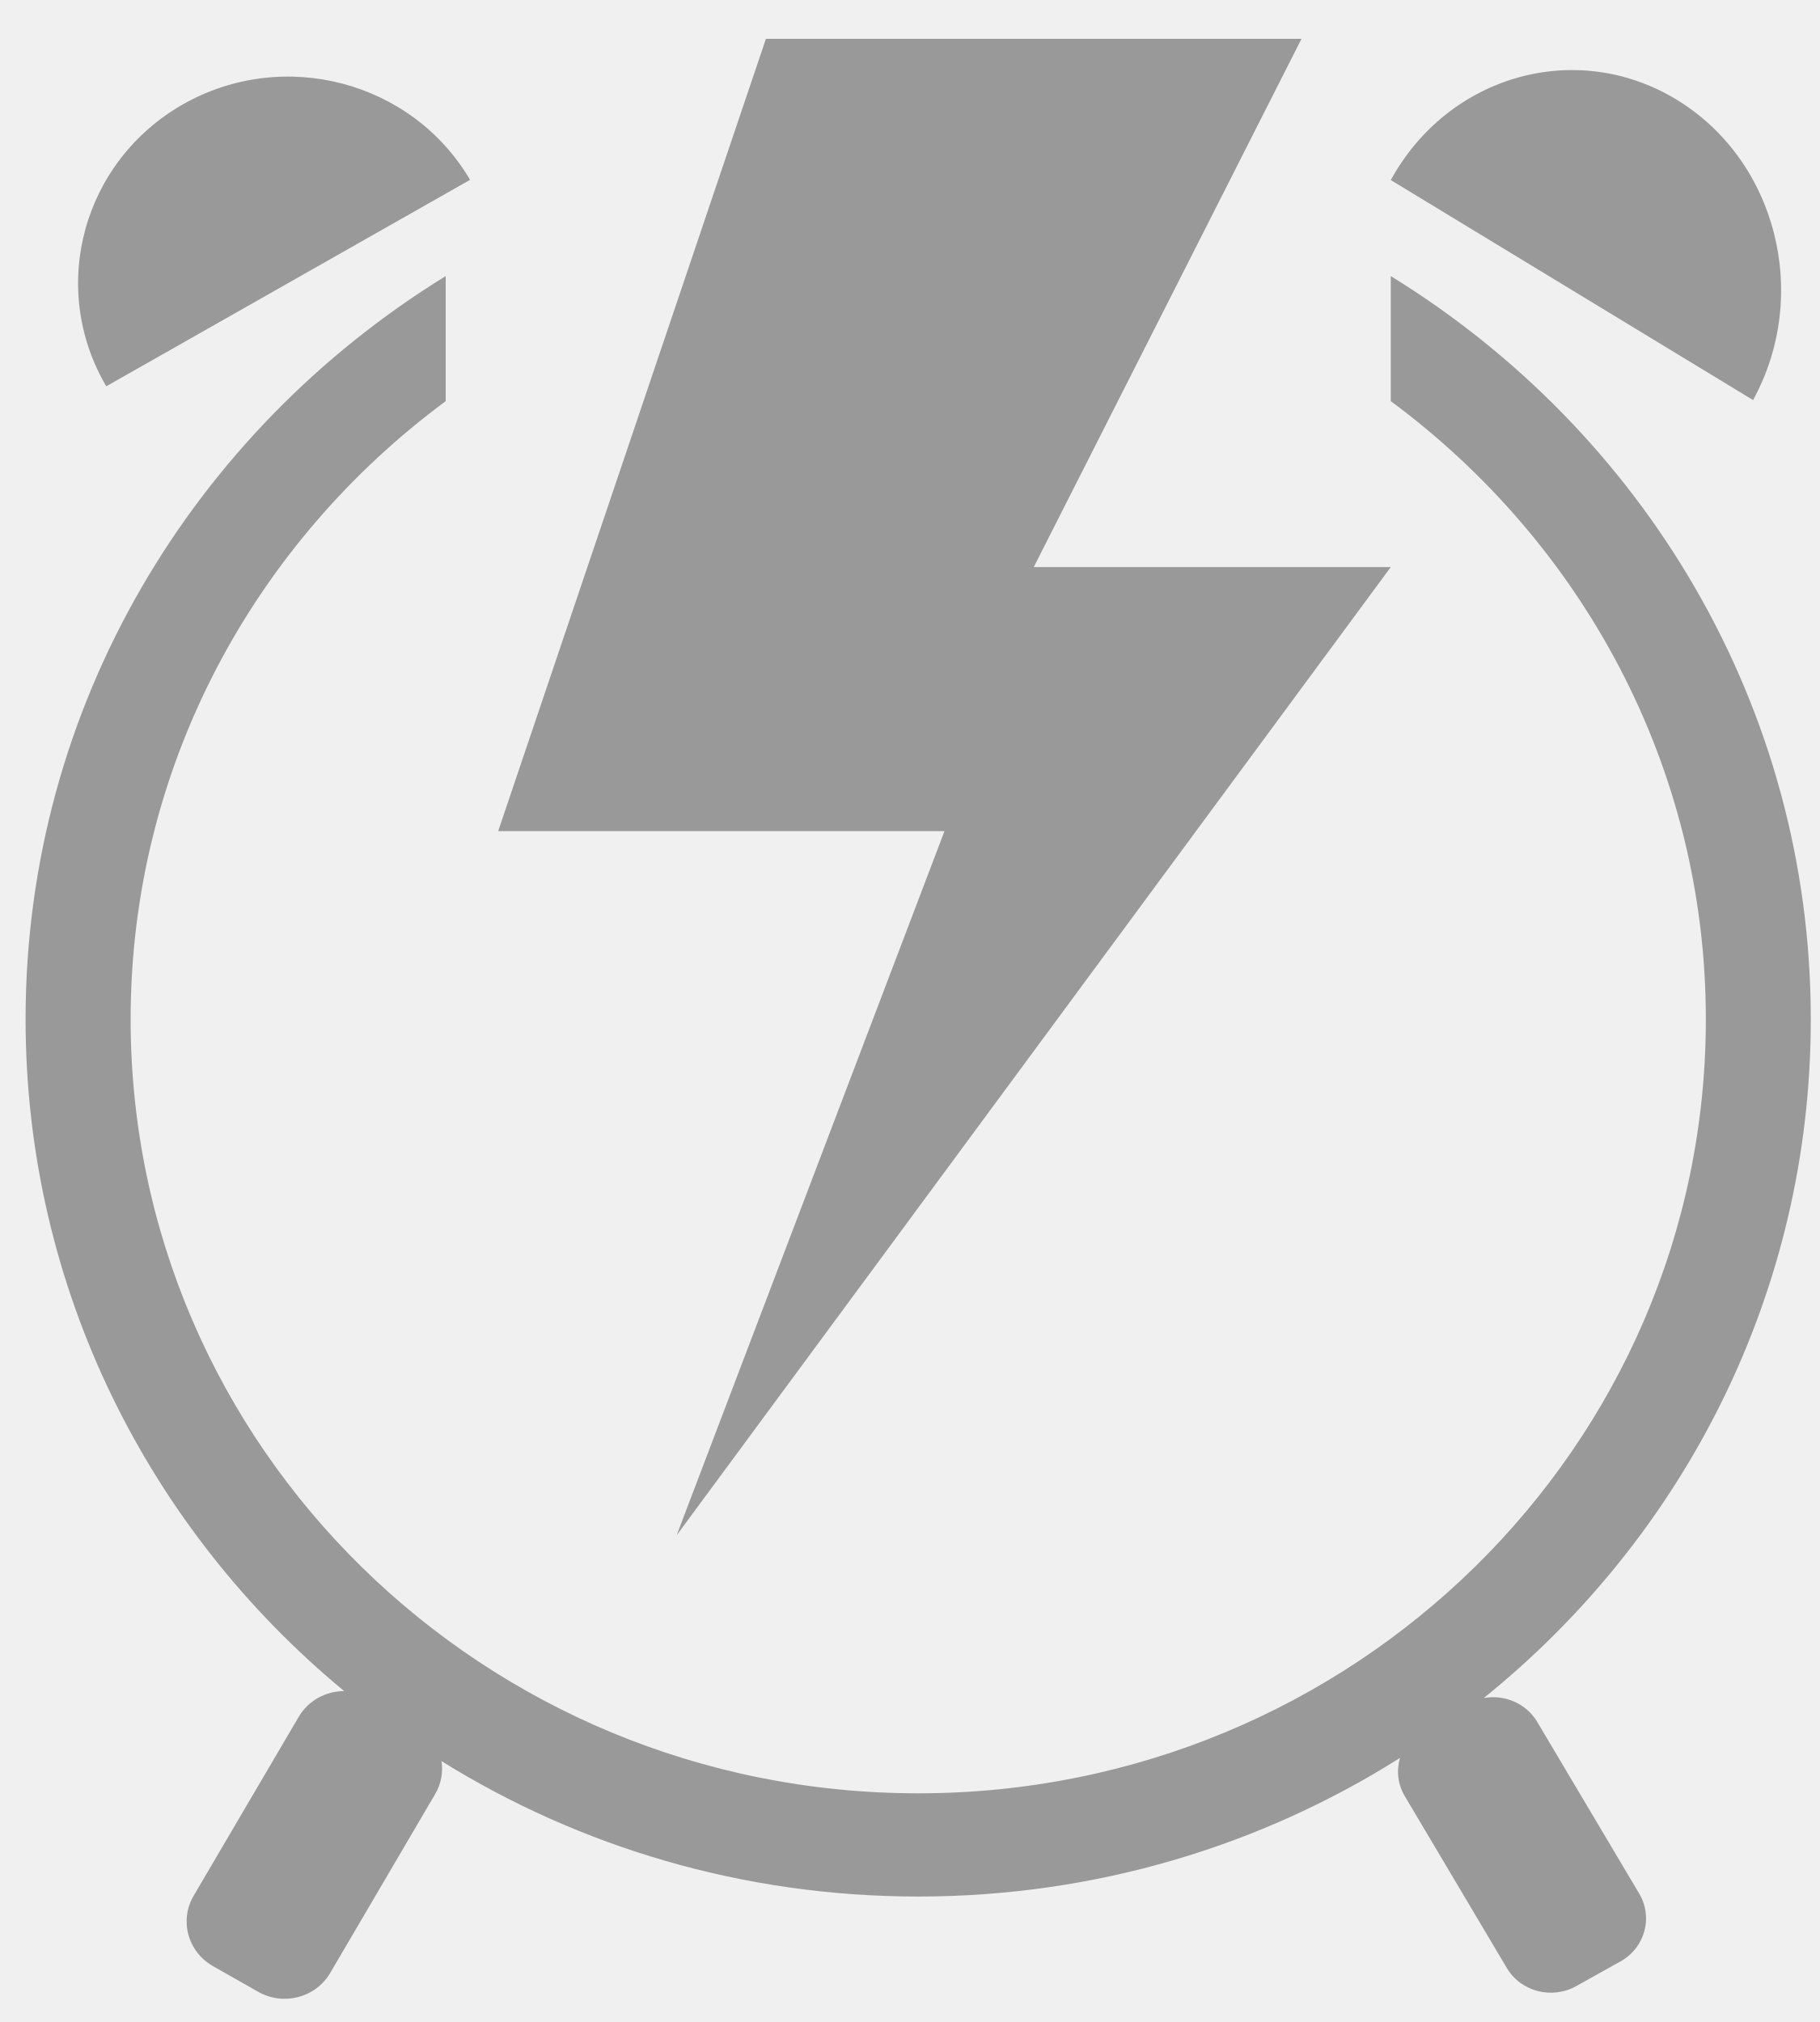
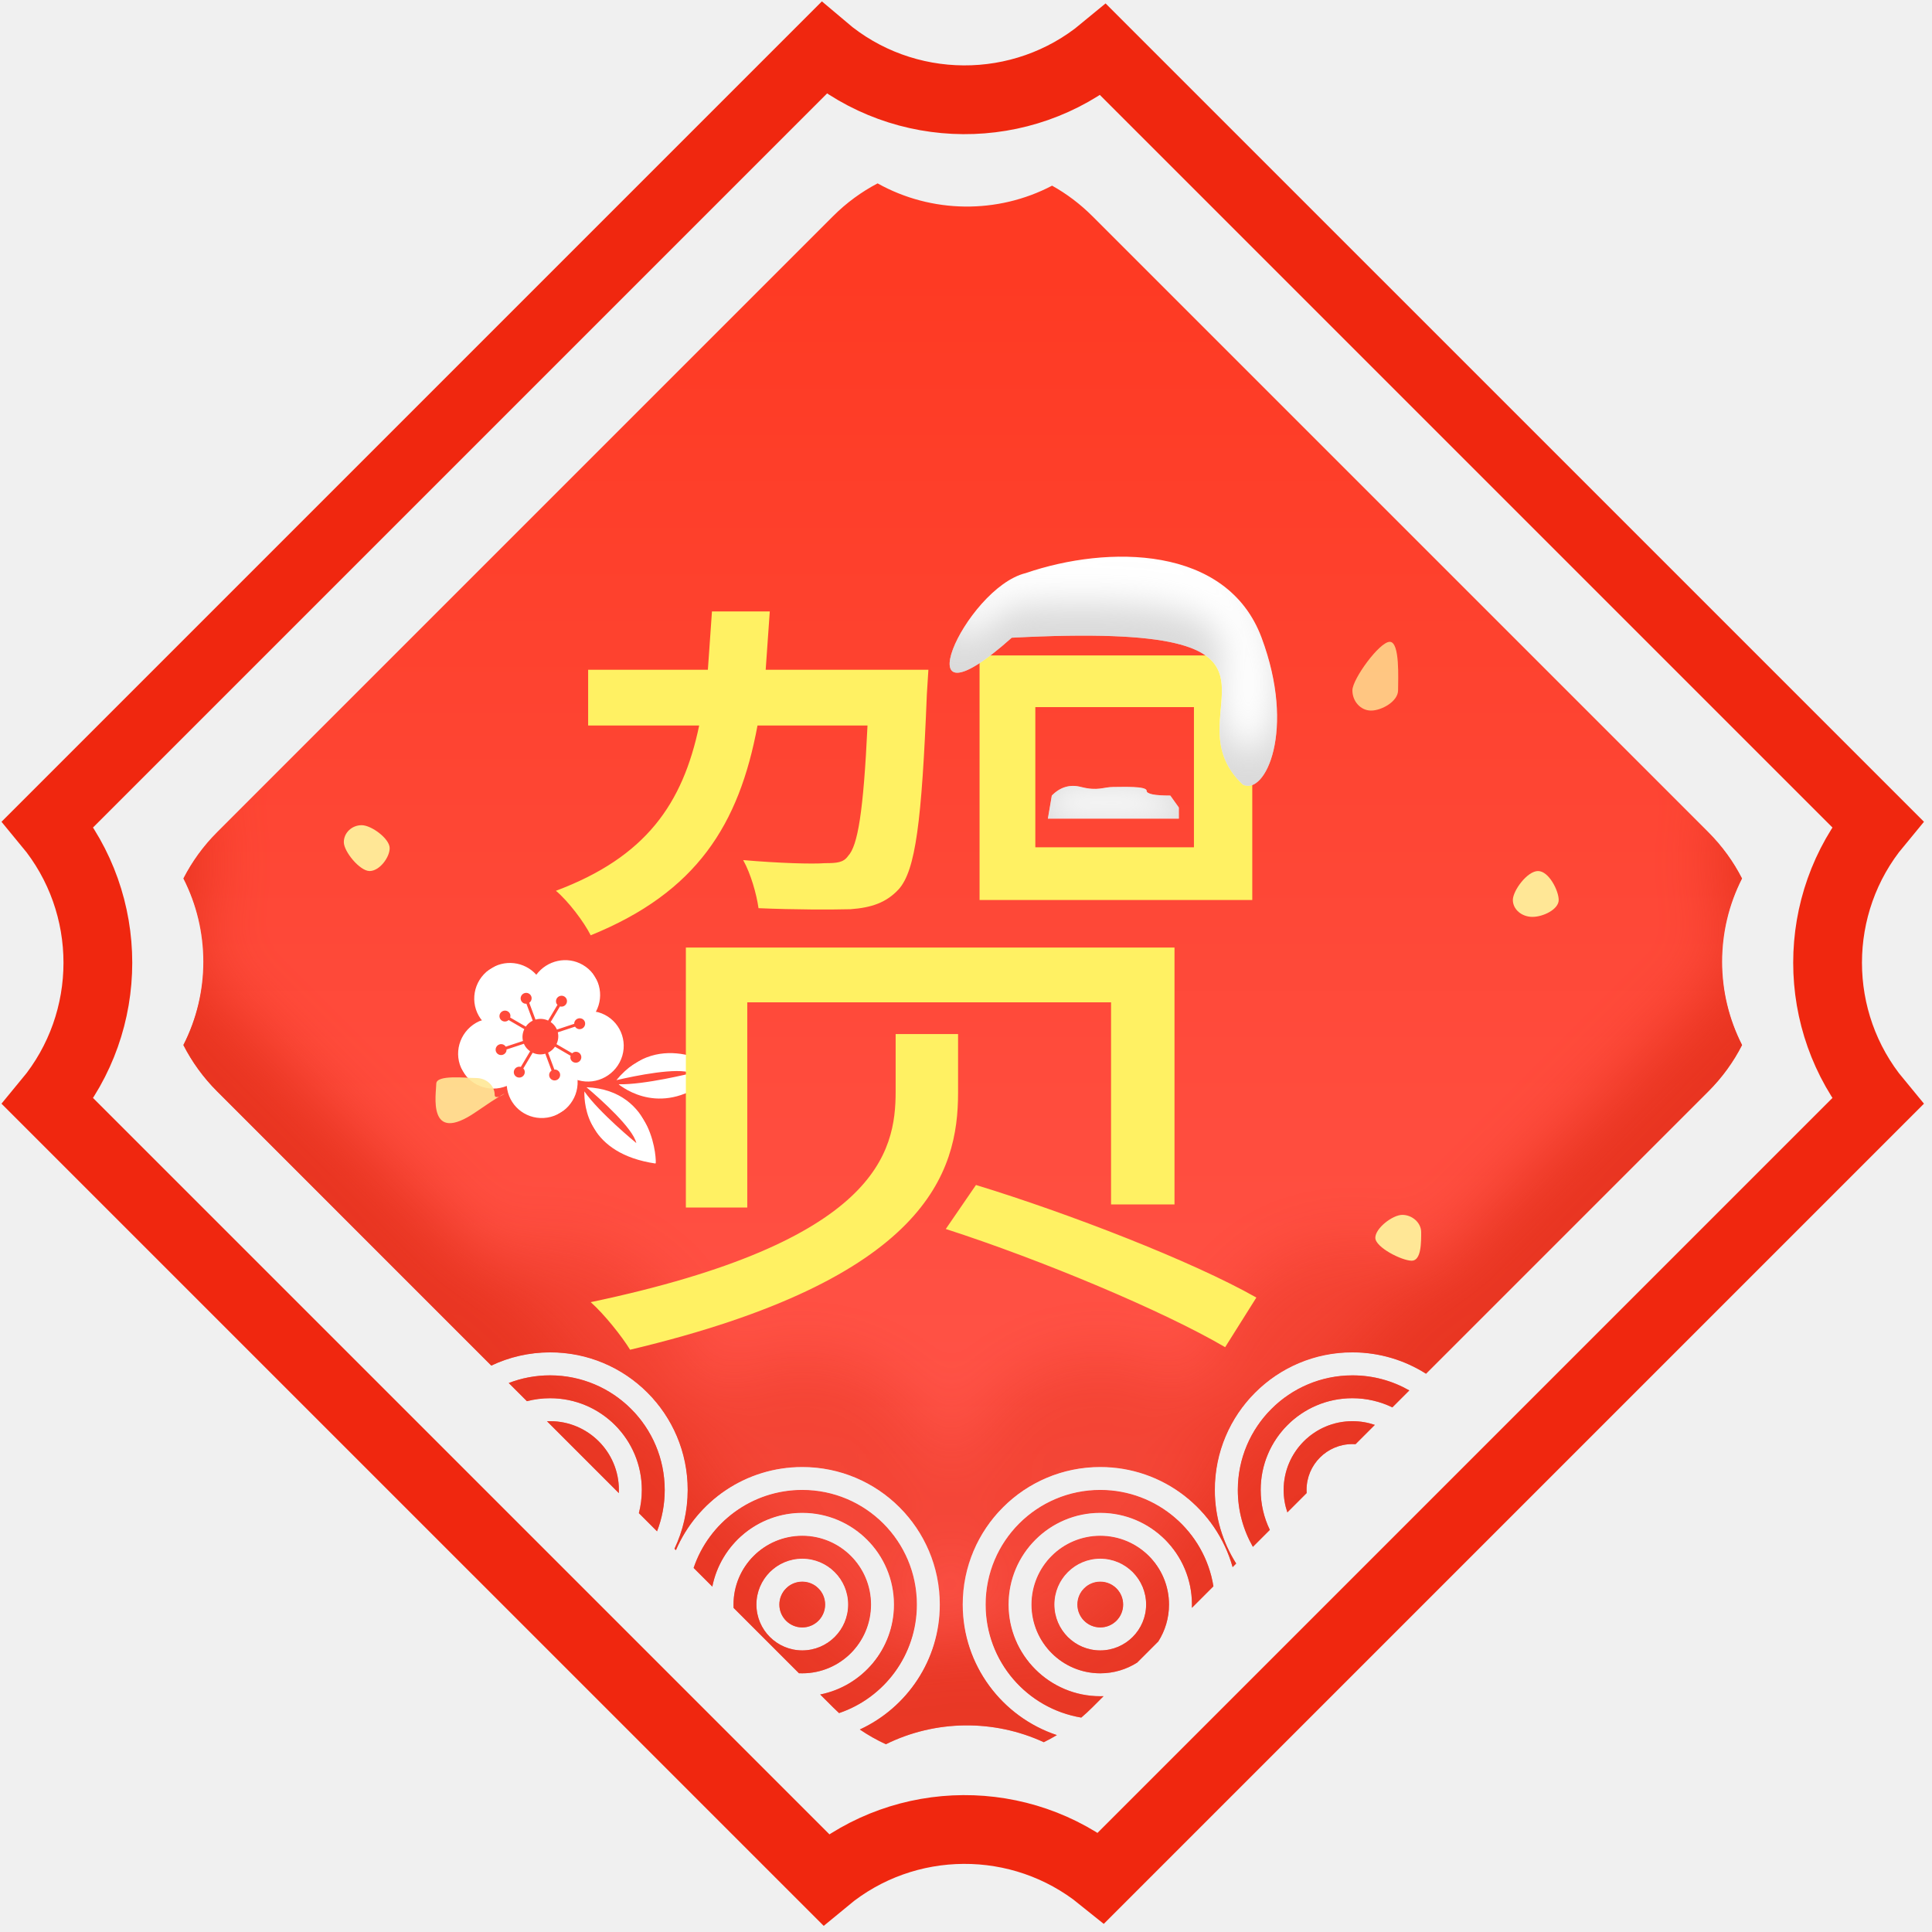
- <svg xmlns="http://www.w3.org/2000/svg" width="18px" height="20px" viewBox="0 0 18 20" version="1.1">
-   <defs />
+ <svg xmlns="http://www.w3.org/2000/svg" xmlns:xlink="http://www.w3.org/1999/xlink" width="59px" height="59px" viewBox="0 0 59 59" version="1.1">
+   <defs>
+     <filter x="-4.0%" y="-30.0%" width="108.0%" height="160.0%" filterUnits="objectBoundingBox" id="filter-1">
+       <feGaussianBlur stdDeviation="10" in="SourceGraphic" />
+     </filter>
+     <linearGradient x1="50%" y1="6.353%" x2="50%" y2="97.049%" id="linearGradient-2">
+       <stop stop-color="#FE3A23" offset="0%" />
+       <stop stop-color="#FF5950" offset="100%" />
+     </linearGradient>
+     <path d="M15.003,41.703 L6.631,33.33 C6.204,32.903 5.86,32.424 5.6,31.914 C6.412,30.321 6.412,28.42 5.6,26.827 C5.86,26.317 6.204,25.838 6.631,25.411 L25.44,6.602 C25.851,6.19 26.311,5.857 26.8,5.6 C28.448,6.52 30.462,6.544 32.129,5.67 C32.57,5.916 32.985,6.227 33.36,6.602 L52.169,25.411 C52.596,25.838 52.94,26.317 53.2,26.827 C52.388,28.42 52.388,30.321 53.2,31.914 C52.94,32.424 52.596,32.903 52.169,33.33 L43.548,41.951 C42.898,41.539 42.127,41.3 41.3,41.3 C38.98,41.3 37.1,43.18 37.1,45.5 C37.1,46.327 37.339,47.098 37.751,47.748 L37.642,47.857 C37.145,46.093 35.523,44.8 33.6,44.8 C31.28,44.8 29.4,46.68 29.4,49 C29.4,50.857 30.605,52.432 32.275,52.987 C32.144,53.065 32.011,53.137 31.876,53.204 C30.347,52.499 28.567,52.519 27.053,53.266 C26.778,53.139 26.512,52.989 26.257,52.816 C27.699,52.151 28.7,50.692 28.7,49 C28.7,46.68 26.82,44.8 24.5,44.8 C22.77,44.8 21.284,45.846 20.641,47.34 L20.597,47.297 C20.856,46.752 21,46.143 21,45.5 C21,43.18 19.12,41.3 16.8,41.3 C16.157,41.3 15.548,41.444 15.003,41.703 Z M15.536,42.235 C15.928,42.083 16.354,42 16.8,42 C18.733,42 20.3,43.567 20.3,45.5 C20.3,45.946 20.217,46.372 20.065,46.764 L19.51,46.209 C19.569,45.982 19.6,45.745 19.6,45.5 C19.6,43.954 18.346,42.7 16.8,42.7 C16.555,42.7 16.318,42.731 16.091,42.79 L15.536,42.235 Z M16.703,43.402 C16.735,43.401 16.768,43.4 16.8,43.4 C17.96,43.4 18.9,44.34 18.9,45.5 C18.9,45.532 18.899,45.565 18.898,45.597 L16.703,43.402 Z M43.038,42.461 L42.52,42.979 C42.151,42.8 41.737,42.7 41.3,42.7 C39.754,42.7 38.5,43.954 38.5,45.5 C38.5,45.937 38.6,46.351 38.779,46.72 L38.261,47.238 C37.968,46.726 37.8,46.133 37.8,45.5 C37.8,43.567 39.367,42 41.3,42 C41.933,42 42.526,42.168 43.038,42.461 Z M41.985,43.514 L41.396,44.103 C41.364,44.101 41.332,44.1 41.3,44.1 C40.527,44.1 39.9,44.727 39.9,45.5 C39.9,45.532 39.901,45.564 39.903,45.596 L39.314,46.185 C39.24,45.97 39.2,45.74 39.2,45.5 C39.2,44.34 40.14,43.4 41.3,43.4 C41.54,43.4 41.77,43.44 41.985,43.514 Z M33.02,52.452 C31.363,52.176 30.1,50.736 30.1,49 C30.1,47.067 31.667,45.5 33.6,45.5 C35.343,45.5 36.789,46.775 37.056,48.443 L36.398,49.101 C36.399,49.067 36.4,49.034 36.4,49 C36.4,47.454 35.146,46.2 33.6,46.2 C32.054,46.2 30.8,47.454 30.8,49 C30.8,50.546 32.054,51.8 33.6,51.8 C33.634,51.8 33.667,51.799 33.701,51.798 L33.36,52.139 C33.25,52.249 33.137,52.353 33.02,52.452 Z M34.727,50.773 C34.401,50.98 34.015,51.1 33.6,51.1 C32.44,51.1 31.5,50.16 31.5,49 C31.5,47.84 32.44,46.9 33.6,46.9 C34.76,46.9 35.7,47.84 35.7,49 C35.7,49.415 35.58,49.801 35.373,50.127 L34.727,50.773 Z M25.624,52.315 C25.562,52.258 25.501,52.2 25.44,52.139 L25.047,51.747 C26.332,51.492 27.3,50.359 27.3,49 C27.3,47.454 26.046,46.2 24.5,46.2 C23.141,46.2 22.008,47.168 21.753,48.453 L21.182,47.882 C21.649,46.497 22.958,45.5 24.5,45.5 C26.433,45.5 28,47.067 28,49 C28,50.54 27.006,51.847 25.624,52.315 Z M24.398,51.098 L22.402,49.102 C22.401,49.068 22.4,49.034 22.4,49 C22.4,47.84 23.34,46.9 24.5,46.9 C25.66,46.9 26.6,47.84 26.6,49 C26.6,50.16 25.66,51.1 24.5,51.1 C24.466,51.1 24.432,51.099 24.398,51.098 Z M24.5,49.7 C24.113,49.7 23.8,49.387 23.8,49 C23.8,48.613 24.113,48.3 24.5,48.3 C24.887,48.3 25.2,48.613 25.2,49 C25.2,49.387 24.887,49.7 24.5,49.7 Z M24.5,50.4 C25.273,50.4 25.9,49.773 25.9,49 C25.9,48.227 25.273,47.6 24.5,47.6 C23.727,47.6 23.1,48.227 23.1,49 C23.1,49.773 23.727,50.4 24.5,50.4 Z M33.6,49.7 C33.213,49.7 32.9,49.387 32.9,49 C32.9,48.613 33.213,48.3 33.6,48.3 C33.987,48.3 34.3,48.613 34.3,49 C34.3,49.387 33.987,49.7 33.6,49.7 Z M33.6,50.4 C34.373,50.4 35,49.773 35,49 C35,48.227 34.373,47.6 33.6,47.6 C32.827,47.6 32.2,48.227 32.2,49 C32.2,49.773 32.827,50.4 33.6,50.4 Z" id="path-3" />
+     <filter x="-5.3%" y="-5.2%" width="110.5%" height="110.5%" filterUnits="objectBoundingBox" id="filter-4">
+       <feGaussianBlur stdDeviation="1" in="SourceAlpha" result="shadowBlurInner1" />
+       <feOffset dx="0" dy="-3" in="shadowBlurInner1" result="shadowOffsetInner1" />
+       <feComposite in="shadowOffsetInner1" in2="SourceAlpha" operator="arithmetic" k2="-1" k3="1" result="shadowInnerInner1" />
+       <feColorMatrix values="0 0 0 0 0.878   0 0 0 0 0.169   0 0 0 0 0.082  0 0 0 0.723 0" type="matrix" in="shadowInnerInner1" />
+     </filter>
+     <polygon id="path-5" points="0.156 0.144 5.026 0.144 5.026 5.091 0.156 5.091" />
+     <polygon id="path-7" points="0 0.003 3.086 0.003 3.086 1.443 0 1.443" />
+     <polygon id="path-9" points="0.079 0.087 1.692 0.087 1.692 2.971 0.079 2.971" />
+     <path d="M31.323,17.502 C33.824,16.643 37.471,16.643 38.527,19.475 C39.584,22.308 38.635,24.302 37.955,23.962 C35.552,21.704 40.887,18.956 30.897,19.475 C27.403,22.589 29.458,17.956 31.323,17.502 Z" id="path-11" />
+     <filter x="-10.0%" y="-14.3%" width="120.0%" height="128.6%" filterUnits="objectBoundingBox" id="filter-12">
+       <feGaussianBlur stdDeviation="0.5" in="SourceAlpha" result="shadowBlurInner1" />
+       <feOffset dx="0" dy="-1" in="shadowBlurInner1" result="shadowOffsetInner1" />
+       <feComposite in="shadowOffsetInner1" in2="SourceAlpha" operator="arithmetic" k2="-1" k3="1" result="shadowInnerInner1" />
+       <feColorMatrix values="0 0 0 0 0.715   0 0 0 0 0.715   0 0 0 0 0.715  0 0 0 0.5 0" type="matrix" in="shadowInnerInner1" />
+     </filter>
+     <path d="M32.12,24.295 C32.377,24.033 32.676,23.945 33.016,24.033 C33.527,24.164 33.697,24.033 33.995,24.033 C34.292,24.033 35.016,24 35.016,24.148 C35.016,24.246 35.257,24.295 35.74,24.295 L36,24.66 L36,25 L32,25 L32.12,24.295 Z" id="path-13" />
+     <filter x="-12.5%" y="-50.0%" width="125.0%" height="200.0%" filterUnits="objectBoundingBox" id="filter-14">
+       <feGaussianBlur stdDeviation="0.5" in="SourceAlpha" result="shadowBlurInner1" />
+       <feOffset dx="0" dy="0" in="shadowBlurInner1" result="shadowOffsetInner1" />
+       <feComposite in="shadowOffsetInner1" in2="SourceAlpha" operator="arithmetic" k2="-1" k3="1" result="shadowInnerInner1" />
+       <feColorMatrix values="0 0 0 0 0.715   0 0 0 0 0.715   0 0 0 0 0.715  0 0 0 0.5 0" type="matrix" in="shadowInnerInner1" />
+     </filter>
+   </defs>
  <g id="Page-1" stroke="none" stroke-width="1" fill="none" fill-rule="evenodd">
-     <g id="客户" transform="translate(-65, -662)">
-       <g id="Group-3" transform="translate(63, 661)" fill="#999999" fill-rule="nonzero">
-         <g id="抢单" transform="translate(2, 1)">
-           <path d="M15.204,17.033 C15.094,16.847 14.879,16.758 14.674,16.796 C16.649,15.204 17.909,12.788 17.909,10.082 C17.909,6.979 16.247,4.264 13.755,2.731 L13.755,3.968 C15.644,5.365 16.871,7.58 16.871,10.082 C16.871,14.311 13.383,17.738 9.081,17.738 C4.779,17.738 1.292,14.311 1.292,10.082 C1.292,7.58 2.519,5.365 4.408,3.968 L4.408,2.731 C1.916,4.264 0.253,6.979 0.253,10.082 C0.253,12.749 1.478,15.135 3.404,16.727 C3.225,16.727 3.05,16.818 2.954,16.982 L1.916,18.75 C1.772,18.994 1.857,19.306 2.106,19.447 L2.555,19.702 C2.804,19.843 3.121,19.76 3.265,19.516 L4.303,17.747 C4.361,17.648 4.384,17.533 4.367,17.42 C5.731,18.268 7.348,18.759 9.081,18.759 C10.836,18.759 12.472,18.256 13.846,17.388 C13.81,17.511 13.823,17.648 13.894,17.767 L14.902,19.465 C15.041,19.7 15.35,19.78 15.591,19.644 L16.028,19.4 C16.269,19.265 16.351,18.965 16.212,18.73 L15.204,17.033 Z M4.649,1.779 C4.075,0.802 2.805,0.468 1.811,1.031 C0.818,1.596 0.477,2.844 1.051,3.821 L4.649,1.779 Z M16.581,0.985 C15.591,0.384 14.326,0.741 13.755,1.781 L17.338,3.957 C17.909,2.916 17.57,1.586 16.581,0.985 Z M6.692,15.186 L13.755,5.609 L10.224,5.609 L12.872,0.384 L7.575,0.384 L4.927,8.221 L9.341,8.221 L6.692,15.186 Z" id="Shape" />
+     <g id="我的-已实名认证" transform="translate(-135, -1234)">
+       <g id="分组-6" transform="translate(0, 1234)">
+         <g id="抢单-未点击" transform="translate(135, 0)">
+           <g id="分组-8-copy">
+             <g id="合并形状">
+               <use fill="url(#linearGradient-2)" fill-rule="evenodd" xlink:href="#path-3" />
+               <use fill="black" fill-opacity="1" filter="url(#filter-4)" xlink:href="#path-3" />
+             </g>
+             <g id="分组" transform="translate(17.88237, 32.32743) scale(-1, 1) rotate(-59) translate(-17.88237, -32.32743) translate(14.03237, 28.82743)">
+               <g transform="translate(2.671429, 1.821591)">
+                 <mask id="mask-6" fill="white">
+                   <use xlink:href="#path-5" />
+                 </mask>
+                 <g id="Clip-2" />
+                 <path d="M3.575,3.288 C3.483,3.296 3.403,3.228 3.394,3.135 C3.393,3.119 3.396,3.103 3.399,3.087 L2.913,2.819 C2.845,2.922 2.745,3.003 2.624,3.04 L2.746,3.581 C2.786,3.582 2.825,3.596 2.856,3.625 C2.923,3.689 2.926,3.795 2.863,3.863 C2.8,3.931 2.695,3.934 2.628,3.87 C2.561,3.806 2.558,3.7 2.621,3.632 C2.632,3.62 2.646,3.613 2.66,3.605 L2.536,3.058 C2.528,3.059 2.521,3.062 2.513,3.063 C2.416,3.072 2.324,3.052 2.242,3.015 L1.979,3.504 C2.008,3.531 2.028,3.568 2.032,3.611 C2.041,3.703 1.973,3.785 1.882,3.794 C1.791,3.802 1.71,3.734 1.701,3.641 C1.693,3.549 1.76,3.467 1.852,3.459 C1.868,3.457 1.883,3.461 1.899,3.464 L2.164,2.971 C2.056,2.898 1.975,2.788 1.94,2.656 L1.4,2.757 C1.397,2.797 1.382,2.836 1.352,2.866 C1.286,2.931 1.181,2.929 1.117,2.863 C1.053,2.796 1.054,2.69 1.12,2.625 C1.186,2.56 1.291,2.562 1.355,2.628 C1.366,2.64 1.373,2.654 1.381,2.668 L1.923,2.567 C1.923,2.567 1.923,2.567 1.923,2.566 C1.914,2.469 1.933,2.375 1.971,2.292 L1.487,2.026 C1.46,2.055 1.424,2.076 1.382,2.08 C1.291,2.088 1.21,2.02 1.201,1.927 C1.193,1.835 1.26,1.753 1.352,1.745 C1.443,1.736 1.524,1.804 1.532,1.897 C1.534,1.913 1.53,1.929 1.527,1.945 L2.014,2.213 C2.082,2.11 2.182,2.03 2.303,1.992 L2.18,1.451 C2.141,1.45 2.101,1.436 2.07,1.407 C2.004,1.343 2.001,1.237 2.064,1.169 C2.127,1.101 2.232,1.098 2.298,1.162 C2.365,1.226 2.368,1.332 2.305,1.4 C2.294,1.412 2.28,1.42 2.267,1.428 L2.39,1.974 C2.398,1.973 2.406,1.97 2.414,1.969 C2.51,1.96 2.602,1.98 2.685,2.017 L2.947,1.528 C2.919,1.501 2.898,1.464 2.894,1.421 C2.886,1.329 2.953,1.247 3.044,1.238 C3.136,1.23 3.217,1.298 3.225,1.391 C3.233,1.483 3.166,1.565 3.075,1.574 C3.058,1.575 3.043,1.572 3.028,1.568 L2.763,2.061 C2.871,2.134 2.952,2.244 2.986,2.376 L3.526,2.275 C3.529,2.235 3.544,2.196 3.575,2.166 C3.64,2.101 3.746,2.103 3.81,2.169 C3.874,2.236 3.872,2.342 3.807,2.407 C3.741,2.472 3.636,2.471 3.571,2.404 C3.56,2.392 3.553,2.378 3.546,2.364 L3.003,2.465 C3.003,2.465 3.003,2.466 3.003,2.466 C3.012,2.564 2.993,2.657 2.956,2.74 L3.439,3.006 C3.466,2.977 3.502,2.956 3.544,2.952 C3.636,2.944 3.717,3.012 3.725,3.105 C3.734,3.197 3.666,3.279 3.575,3.288 M5.023,2.801 C5.067,2.24 4.682,1.75 4.148,1.649 C4.357,1.141 4.163,0.546 3.675,0.277 C3.167,-0.004 2.536,0.176 2.241,0.674 C2.226,0.655 2.211,0.635 2.194,0.619 C1.759,0.209 1.079,0.234 0.674,0.673 C0.269,1.114 0.293,1.803 0.728,2.212 C0.733,2.217 0.741,2.221 0.746,2.226 C0.74,2.229 0.732,2.231 0.725,2.235 C0.201,2.518 0.003,3.177 0.282,3.708 C0.556,4.226 1.184,4.427 1.702,4.171 C1.791,4.747 2.314,5.153 2.89,5.083 C3.48,5.011 3.9,4.468 3.829,3.871 C3.825,3.844 3.817,3.816 3.81,3.788 C3.828,3.791 3.847,3.797 3.865,3.798 C4.457,3.847 4.975,3.4 5.023,2.801" id="Fill-1" fill="#FFFFFF" mask="url(#mask-6)" />
+               </g>
+               <g transform="translate(0, 2.935227)">
+                 <mask id="mask-8" fill="white">
+                   <use xlink:href="#path-7" />
+                 </mask>
+                 <g id="Clip-4" />
+                 <path d="M3.086,0.992 C2.526,0.803 1.287,0.42 0.84,0.565 C0.84,0.565 2.23,1.062 3.01,1.112 C2.636,1.35 1.325,1.999 -3.14285714e-05,0.381 C0.007,0.346 1.929,-0.764 3.086,0.992" id="Fill-3" fill="#FFFFFF" mask="url(#mask-8)" />
+               </g>
+               <g transform="translate(1.257143, 0.071591)">
+                 <mask id="mask-10" fill="white">
+                   <use xlink:href="#path-9" />
+                 </mask>
+                 <g id="Clip-6" />
+                 <path d="M1.544,2.961 C1.36,2.394 0.926,1.157 0.544,0.881 C0.544,0.881 0.979,2.306 1.403,2.971 C0.992,2.809 -0.304,2.129 0.19,0.088 C0.222,0.073 2.248,0.974 1.544,2.961" id="Fill-5" fill="#FFFFFF" mask="url(#mask-10)" />
+               </g>
+             </g>
+             <path d="M11.287,26.6 C11.588,26.6 11.9,26.186 11.9,25.9 C11.9,25.614 11.345,25.2 11.044,25.2 C10.744,25.2 10.5,25.432 10.5,25.718 C10.5,26.005 10.987,26.6 11.287,26.6 Z" id="椭圆形" fill="#FFE796" />
+             <path d="M14.541,33.953 C16.055,32.911 15.107,33.722 15.107,33.437 C15.107,33.152 14.854,32.921 14.541,32.921 C14.229,32.921 13.323,32.811 13.323,33.096 C13.323,33.381 13.027,34.996 14.541,33.953 Z" id="椭圆形-copy-8" fill-opacity="0.91" fill="#FFE796" />
+             <path d="M43.111,38.5 C43.409,38.5 43.4,37.921 43.4,37.629 C43.4,37.337 43.123,37.1 42.825,37.1 C42.527,37.1 42,37.508 42,37.8 C42,38.092 42.813,38.5 43.111,38.5 Z" id="椭圆形-copy-9" fill="#FFE796" />
+             <path d="M46.798,28 C47.128,28 47.6,27.769 47.6,27.484 C47.6,27.2 47.299,26.6 46.969,26.6 C46.639,26.6 46.2,27.2 46.2,27.484 C46.2,27.769 46.468,28 46.798,28 Z" id="椭圆形-copy-10" fill="#FFE796" />
+             <path d="M41.871,21.7 C42.186,21.7 42.695,21.423 42.695,21.081 C42.695,20.74 42.756,19.6 42.441,19.6 C42.126,19.6 41.3,20.74 41.3,21.081 C41.3,21.423 41.555,21.7 41.871,21.7 Z" id="椭圆形-copy-11" fill-opacity="0.8" fill="#FFE796" />
+             <path d="M1.464,33.638 L25.221,57.394 C27.652,55.379 31.181,55.362 33.632,57.342 L57.336,33.638 C55.303,31.185 55.303,27.615 57.336,25.162 L33.696,1.523 C31.222,3.573 27.612,3.555 25.157,1.469 L1.464,25.162 C3.497,27.615 3.497,31.185 1.464,33.638 Z" id="线框" stroke="#F0270F" stroke-width="2.1" />
+             <text id="贺" font-family="PingFangSC-Medium, PingFang SC" font-size="24.5" font-weight="400" line-spacing="23.1" letter-spacing="1.225" fill="#FFF163">
+               <tspan x="16.1" y="39.2">贺</tspan>
+             </text>
+             <g id="路径-2-copy">
+               <use fill="#FFFFFF" fill-rule="evenodd" xlink:href="#path-11" />
+               <use fill="black" fill-opacity="1" filter="url(#filter-12)" xlink:href="#path-11" />
+             </g>
+             <g id="路径-3-copy-2">
+               <use fill="#FFFFFF" fill-rule="evenodd" xlink:href="#path-13" />
+               <use fill="black" fill-opacity="1" filter="url(#filter-14)" xlink:href="#path-13" />
+             </g>
+           </g>
        </g>
      </g>
    </g>
  </g>
</svg>
